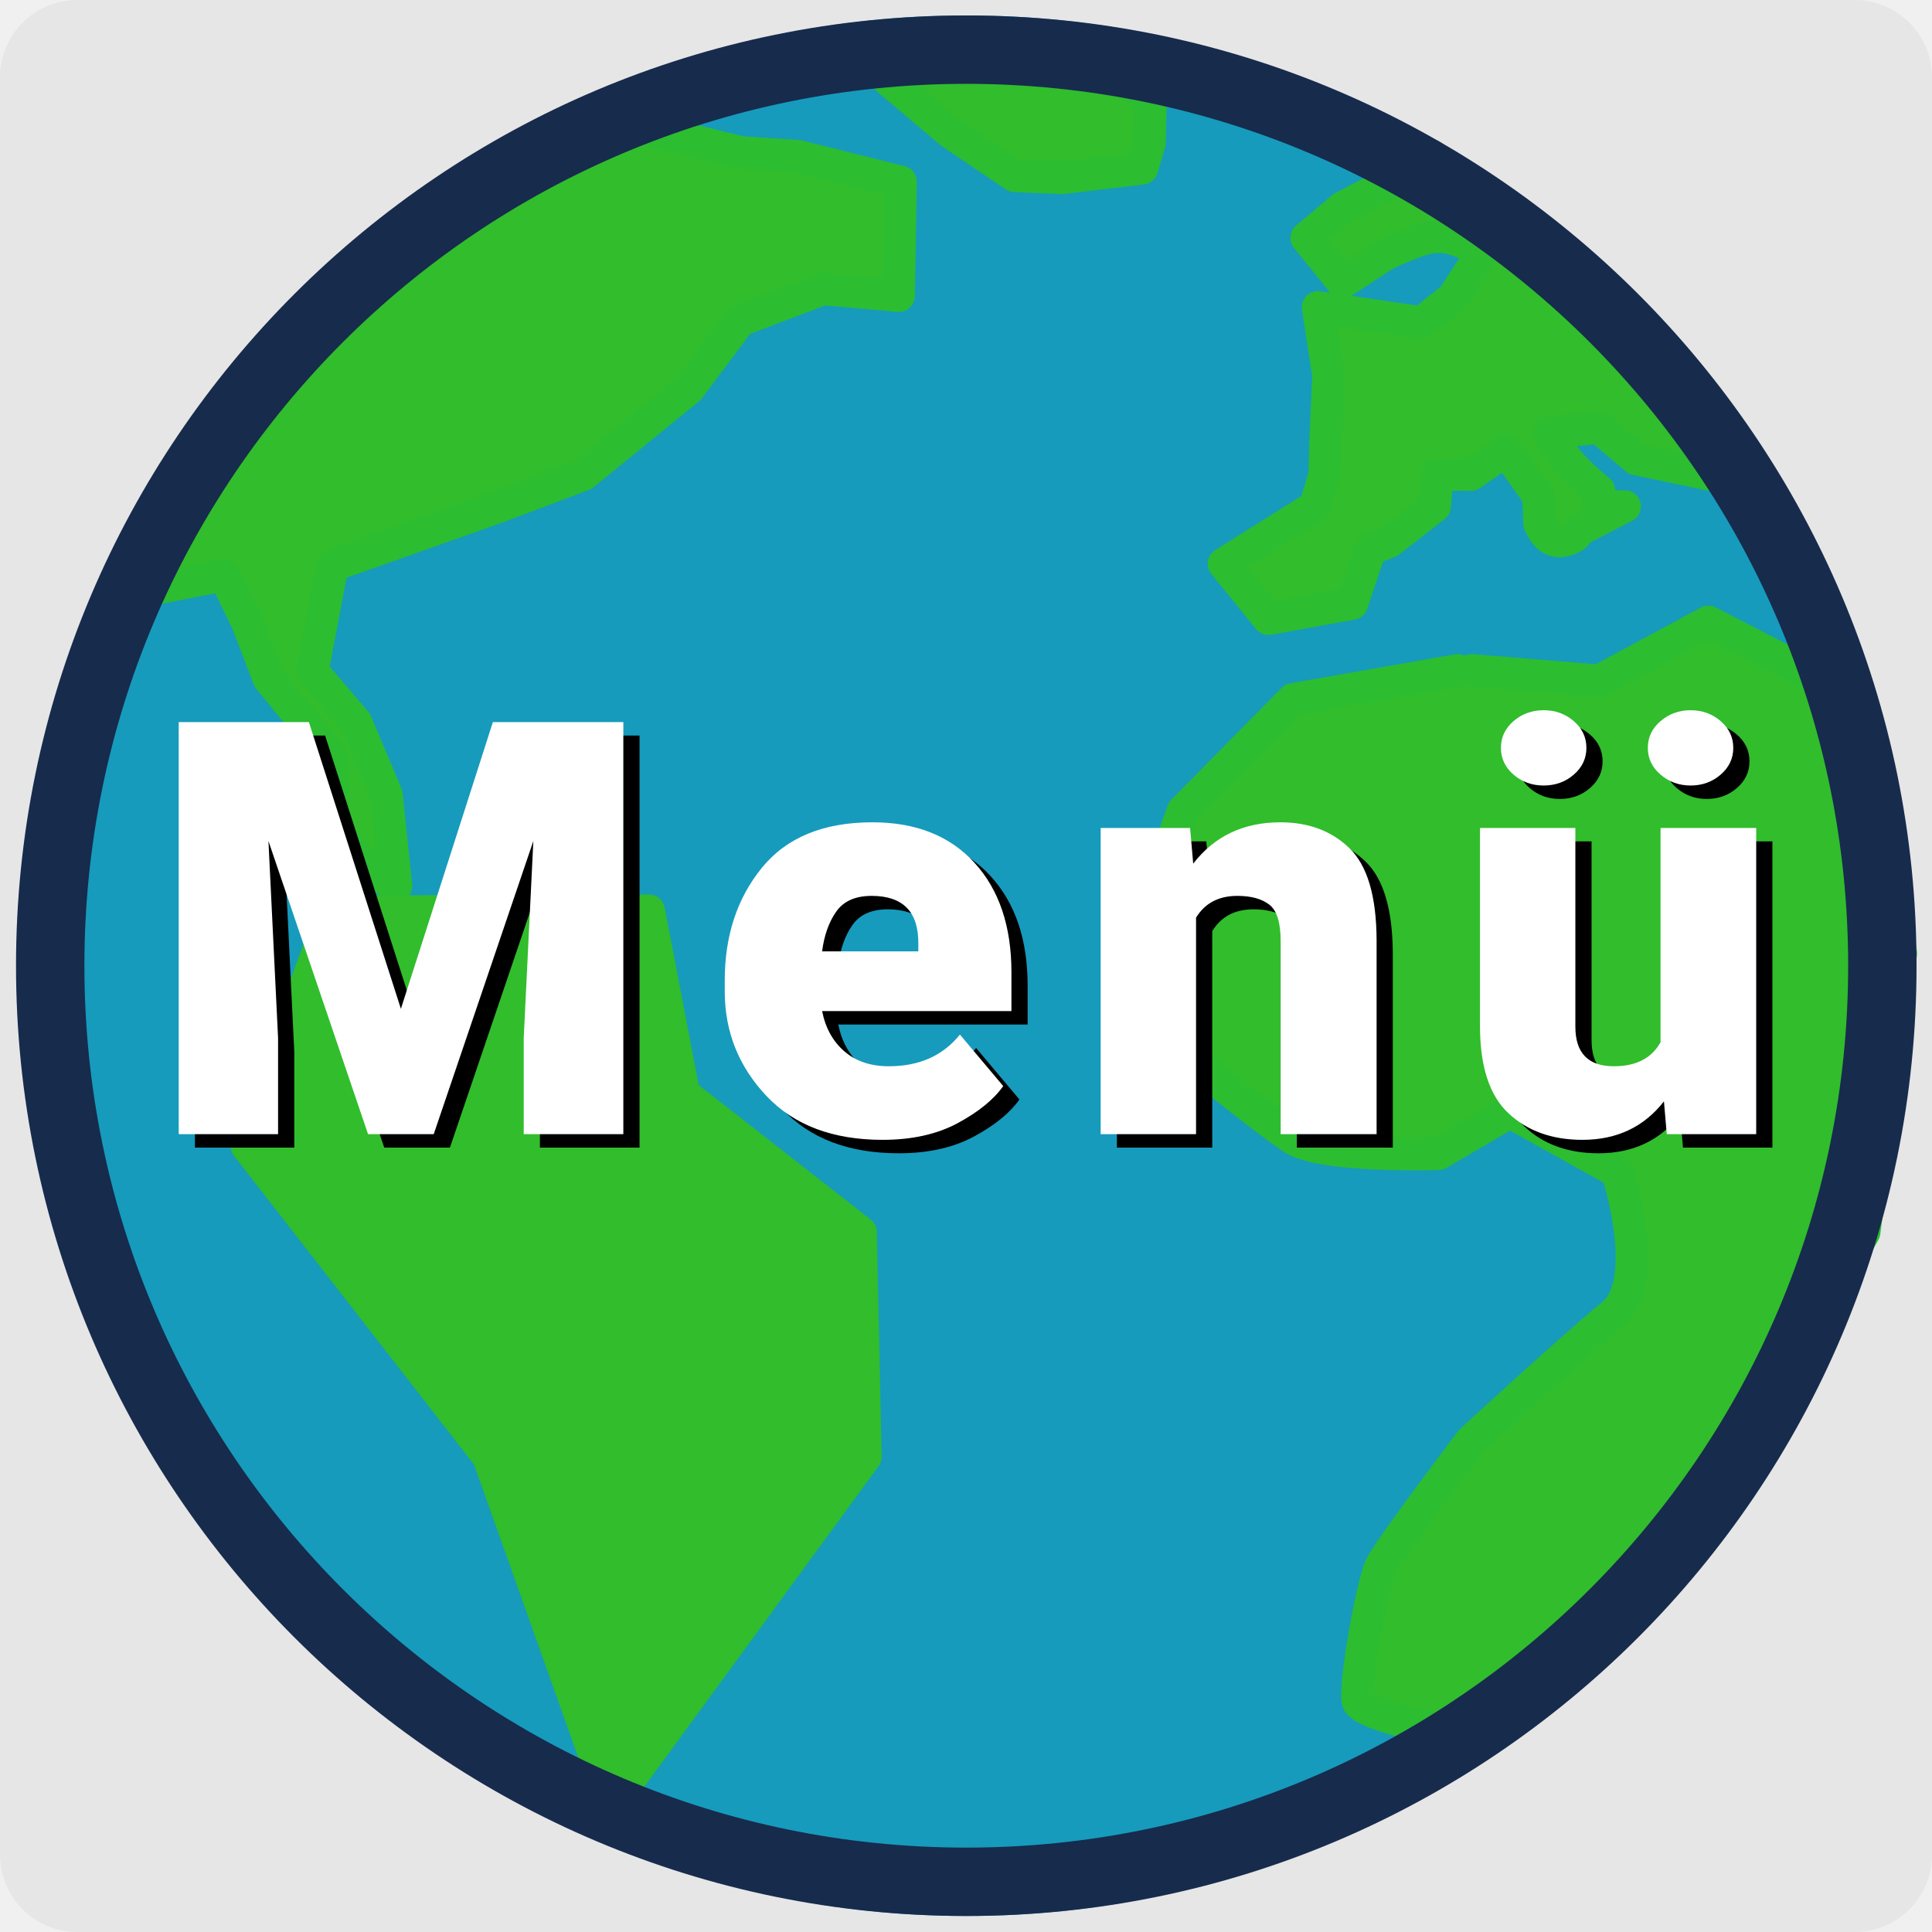
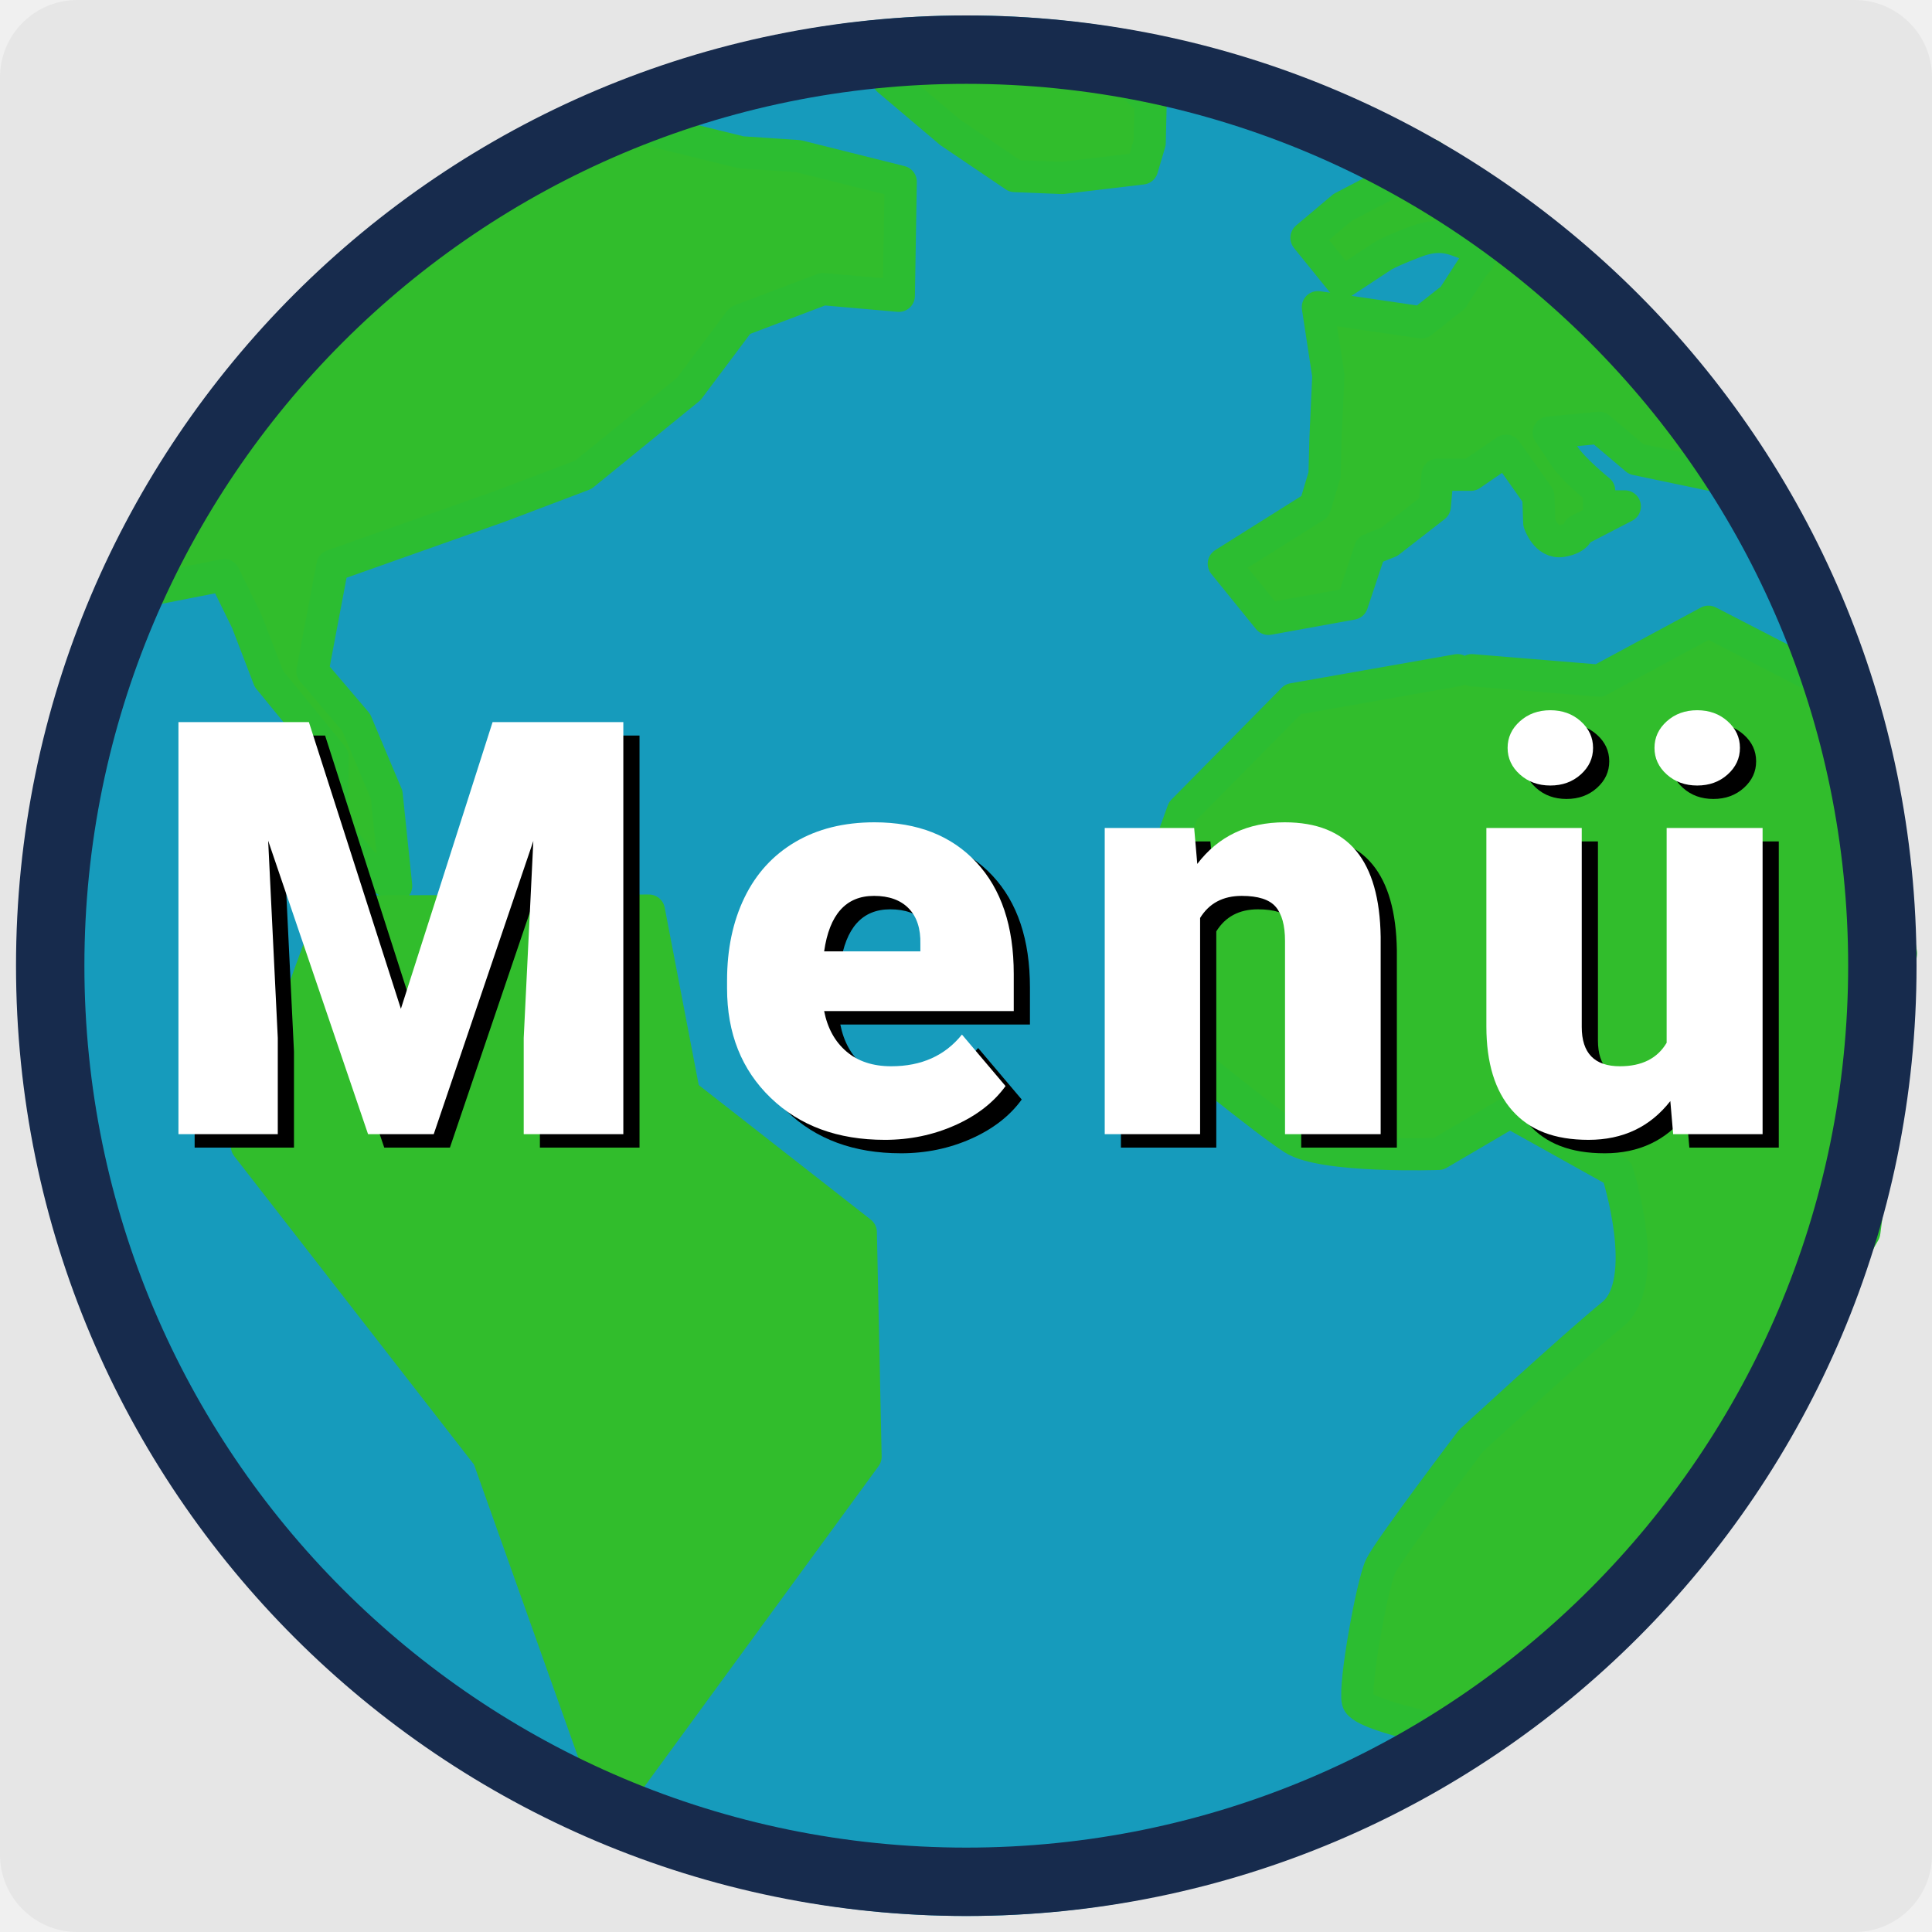
<svg xmlns="http://www.w3.org/2000/svg" id="Ebene_1" data-name="Ebene 1" viewBox="0 0 2000 2000">
  <defs>
+     <style>
+       .cls-1 {
+         fill: #fff;
+       }
+ 
+       .cls-2 {
+         stroke: #31bd2c;
+       }
+ 
+       .cls-2, .cls-3, .cls-4, .cls-5 {
+         fill-rule: evenodd;
+       }
+ 
+       .cls-2, .cls-5 {
+         fill: #31bd2c;
+         stroke-linecap: round;
+         stroke-linejoin: round;
+         stroke-width: 33.33px;
+       }
+ 
+       .cls-3 {
+         fill: #e6e6e6;
+       }
+ 
+       .cls-6 {
+         clip-path: url(#clippath);
+       }
+ 
+       .cls-7 {
+         fill: #169bbc;
+       }
+ 
+       .cls-8 {
+         fill: none;
+       }
+ 
+       .cls-4 {
+         fill: #172b4d;
+       }
+ 
+       .cls-5 {
+         stroke: #2cbd31;
+       }
+     </style>
    <clipPath id="clippath">
-       <path class="cls-9" d="M16.58 16h1967.43v1967.43H16.58z" />
+       <rect class="cls-8" x="16.58" y="16" width="1967.43" height="1967.43" />
    </clipPath>
-     <style>
-             .cls-4{fill-rule:evenodd;fill:#31bd2c;stroke-linecap:round;stroke-linejoin:round;stroke-width:33.33px}.cls-9{fill:none}.cls-4{stroke:#2cbd31}
-         </style>
  </defs>
-   <path d="M2000 80c0-44.15-35.84-80-80-80H80C35.85 0 0 35.85 0 80v1840c0 44.15 35.85 80 80 80h1840c44.16 0 80-35.85 80-80V80Z" style="fill:#e6e6e6;fill-rule:evenodd" />
-   <path id="lernwelt-icon" class="cls-9" d="M.29-13.57h2000v2000H.29z" />
-   <g style="clip-path:url(#clippath)">
-     <ellipse cx="1000.29" cy="999.72" rx="967.59" ry="983.72" style="fill:#169bbc" />
-     <path class="cls-4" d="m1508.87 693.78-170.25 30-114.04 115.59-63.94 176.74 55.09 67.22s91.92 75.44 122.9 95.42c30.99 19.98 150.58 15.74 150.58 15.74l73.78-43.28 111.16 61.97s36.88 113.45-4.92 147.56c-41.8 34.11-146.57 130.83-146.57 130.83s-84.83 111.84-93.45 129.85c-8.63 18.01-27.59 122.5-23.61 139.69 3.98 17.19 130.83 39.35 130.83 39.35l196.74-181 196.74-343.81 37.98-288.72-43.88-263.14-155.43-80.17-113.13 60.99-131.82-10.82M400.23 822.64l-31.48-74.76-45.25-53.12 20.66-109.19 173.13-61.32 86.57-32.79 109.19-88.86 53.12-70.83 85.58-32.46 78.7 6.89 1.97-118.05-106.24-26.56-59.02-3.93-116.08-28.53-27.54-18.69-47.71 24.59-138.21 90.5-93.45 77.71-88.53 86.57-62.96 101.65-33.12 71.48-37.71 54.1 110.18-21.64 23.61 48.2 22.63 59.02 65.91 80.66v73.78l40.33 46.23 25.58 13.77-9.84-94.44ZM1418.37 568.85l-18.69 56.07-86.57 15.74-46.23-57.06 94.44-59.35 9.84-32.79.98-37.71 2.95-64.93-10.82-70.83 107.22 15.74 32.46-25.58 21.64-33.45s16.85-14.62 0-19.67-30.23-16.21-60.01-4.92c-29.78 11.29-35.41 15.74-35.41 15.74l-40.33 26.56-37.38-46.23 37.38-31.48 43.28-22.63 48.2-31.48 158.38 118.05 61.97 74.76 59.02 61.97 60.99 76.07h-51.15l-76.73-16.07-38.36-32.46-52.14 4.92s6.39 9 15.74 23.61c9.35 14.61 36.4 36.4 36.4 36.4v16.4H1682l-48.2 24.92s-.14 7.91-16.72 10.82c-16.59 2.91-23.61-18.69-23.61-18.69l-.98-27.54-15.74-22.3-17.71-24.92-36.4 24.92h-34.43l-2.95 32.79-47.22 36.72-19.67 7.87ZM983.57 137l66.89 45.25 49.19 1.97 82.63-9.84 7.87-26.56.98-42.3-38.36-35.41-38.36-21.64h-92.47L927.5 46.5l-7.87 36.4 63.94 54.1Z" />
-     <path d="m891.1 1275.64-182.97-143.13-36.4-189.86-327.58.98-88.53 242.98 249.86 321.35 127.88 359.38 262.65-359.38-4.92-232.32" style="fill:#31bd2c;stroke-linecap:round;stroke-linejoin:round;stroke-width:33.33px;fill-rule:evenodd;stroke:#31bd2c" />
-     <path d="M1000.29 16C457.37 16 16.58 456.79 16.58 999.71s440.79 983.71 983.71 983.71S1984 1542.63 1984 999.71 1543.21 16 1000.29 16Zm0 70.79c503.86 0 912.92 409.07 912.92 912.93s-409.07 912.92-912.92 912.92S87.37 1503.57 87.37 999.71 496.43 86.79 1000.29 86.79Z" style="fill:#172b4d;fill-rule:evenodd" />
+   <path class="cls-3" d="m2000,80c0-44.15-35.84-80-80-80H80C35.85,0,0,35.85,0,80v1840c0,44.15,35.85,80,80,80h1840c44.16,0,80-35.85,80-80V80Z" />
+   <rect id="lernwelt-icon" class="cls-8" x=".29" y="-13.57" width="2000" height="2000" />
+   <g class="cls-6">
+     <g>
+       <ellipse class="cls-7" cx="1000.29" cy="999.72" rx="967.59" ry="983.72" />
+       <path class="cls-5" d="m1508.87,693.78l-170.25,30-114.04,115.59-63.94,176.74,55.09,67.22s91.92,75.44,122.9,95.42c30.99,19.98,150.58,15.74,150.58,15.74l73.78-43.28,111.16,61.97s36.88,113.45-4.92,147.56c-41.8,34.11-146.57,130.83-146.57,130.83,0,0-84.83,111.84-93.45,129.85-8.63,18.01-27.59,122.5-23.61,139.69,3.98,17.19,130.83,39.35,130.83,39.35l196.74-181,196.74-343.81,37.98-288.72-43.88-263.14-155.43-80.17-113.13,60.99-131.82-10.82" />
+       <path class="cls-5" d="m400.23,822.64l-31.48-74.76-45.25-53.12,20.66-109.19,173.13-61.32,86.57-32.79,109.19-88.86,53.12-70.83,85.58-32.46,78.7,6.89,1.97-118.05-106.24-26.56-59.02-3.93-116.08-28.53-27.54-18.69-47.71,24.59-138.21,90.5-93.45,77.71-88.53,86.57-62.96,101.65-33.12,71.48-37.71,54.1,110.18-21.64,23.61,48.2,22.63,59.02,65.91,80.66v73.78l40.33,46.23,25.58,13.77-9.84-94.44Z" />
+       <path class="cls-5" d="m1418.37,568.85l-18.69,56.07-86.57,15.74-46.23-57.06,94.44-59.35,9.84-32.79.98-37.71,2.95-64.93-10.82-70.83,107.22,15.74,32.46-25.58,21.64-33.45s16.85-14.62,0-19.67-30.23-16.21-60.01-4.92c-29.78,11.29-35.41,15.74-35.41,15.74l-40.33,26.56-37.38-46.23,37.38-31.48,43.28-22.63,48.2-31.48,158.38,118.05,61.97,74.76,59.02,61.97,60.99,76.07h-51.15l-76.73-16.07-38.36-32.46-52.14,4.92s6.39,9,15.74,23.61c9.35,14.61,36.4,36.4,36.4,36.4v16.4h26.56l-48.2,24.92s-.14,7.91-16.72,10.82c-16.59,2.91-23.61-18.69-23.61-18.69l-.98-27.54-15.74-22.3-17.71-24.92-36.4,24.92h-34.43l-2.95,32.79-47.22,36.72-19.67,7.87Z" />
+       <path class="cls-5" d="m983.57,137l66.89,45.25,49.19,1.97,82.63-9.84,7.87-26.56.98-42.3-38.36-35.41-38.36-21.64h-92.47l-94.44-1.97-7.87,36.4,63.94,54.1Z" />
+       <path class="cls-2" d="m891.1,1275.64l-182.97-143.13-36.4-189.86-327.58.98-88.53,242.98,249.86,321.35,127.88,359.38,262.65-359.38-4.92-232.32" />
+       <path class="cls-4" d="m1000.29,16C457.37,16,16.58,456.79,16.58,999.71s440.79,983.71,983.71,983.71,983.71-440.79,983.71-983.71S1543.21,16,1000.29,16Zm0,70.79c503.86,0,912.92,409.07,912.92,912.93s-409.07,912.92-912.92,912.92S87.37,1503.57,87.37,999.71,496.43,86.79,1000.29,86.79Z" />
+     </g>
  </g>
-   <text transform="translate(169.27 1188.01)" style="font-family:Roboto-Black,Roboto;font-size:600px;font-weight:800;letter-spacing:.09em">
-     <tspan x="0" y="0">Menü</tspan>
-   </text>
-   <text transform="translate(152.5 1174.1)" style="fill:#fff;font-family:Roboto-Black,Roboto;font-size:600px;font-weight:800;letter-spacing:.09em">
-     <tspan x="0" y="0">Menü</tspan>
-   </text>
+   <g>
+     <path d="m336.55,761.45l95.21,296.78,94.92-296.78h135.35v426.56h-103.12v-99.61l9.96-203.91-103.12,303.52h-67.97l-103.42-303.81,9.96,204.2v99.61h-102.83v-426.56h135.06Z" />
+     <path d="m932.6,1193.87c-48.63,0-87.99-14.5-118.07-43.51-30.08-29-45.12-66.75-45.12-113.23v-8.2c0-32.42,6.01-61.03,18.02-85.84,12.01-24.8,29.54-43.99,52.59-57.57,23.04-13.57,50.39-20.36,82.03-20.36,44.53,0,79.69,13.82,105.47,41.46,25.78,27.64,38.67,66.17,38.67,115.58v38.38h-196.29c3.52,17.78,11.23,31.74,23.14,41.89,11.91,10.16,27.34,15.23,46.29,15.23,31.25,0,55.66-10.94,73.24-32.81l45.12,53.32c-12.3,16.99-29.74,30.52-52.29,40.58-22.56,10.06-46.83,15.09-72.8,15.09Zm-11.13-252.54c-28.91,0-46.1,19.14-51.56,57.42h99.61v-7.62c.39-15.82-3.62-28.07-12.01-36.77-8.4-8.69-20.41-13.04-36.04-13.04Z" />
+     <path d="m1252.96,871.02l3.22,37.21c21.87-28.71,52.05-43.07,90.53-43.07,33,0,57.66,9.86,73.97,29.59,16.31,19.73,24.76,49.42,25.34,89.06v204.2h-99.02v-200.1c0-16.01-3.22-27.78-9.67-35.3-6.45-7.52-18.16-11.28-35.16-11.28-19.34,0-33.69,7.62-43.07,22.85v223.83h-98.73v-316.99h92.58Z" />
+     <path d="m1745.89,1153.74c-20.9,26.76-49.12,40.14-84.67,40.14s-61.08-10.11-78.96-30.32-26.81-49.26-26.81-87.16v-205.37h98.73v205.96c0,27.15,13.18,40.72,39.55,40.72,22.65,0,38.77-8.1,48.34-24.32v-222.36h99.32v316.99h-92.58l-2.93-34.28Zm-168.46-365.62c0-10.74,4.25-19.92,12.74-27.54s18.99-11.43,31.49-11.43,23,3.81,31.49,11.43,12.74,16.8,12.74,27.54-4.25,19.92-12.74,27.54-19,11.43-31.49,11.43-23-3.81-31.49-11.43-12.74-16.8-12.74-27.54Zm152.05,0c0-10.74,4.25-19.92,12.74-27.54s18.99-11.43,31.49-11.43,23,3.81,31.49,11.43,12.74,16.8,12.74,27.54-4.25,19.92-12.74,27.54-19,11.43-31.49,11.43-23-3.81-31.49-11.43-12.74-16.8-12.74-27.54Z" />
+   </g>
+   <g>
+     <path class="cls-1" d="m319.79,747.54l95.21,296.78,94.92-296.78h135.35v426.56h-103.12v-99.61l9.96-203.91-103.12,303.52h-67.97l-103.42-303.81,9.96,204.2v99.61h-102.83v-426.56h135.06Z" />
+     <path class="cls-1" d="m915.84,1179.96c-48.63,0-87.99-14.5-118.07-43.51-30.08-29-45.12-66.75-45.12-113.23v-8.2c0-32.42,6.01-61.03,18.02-85.84,12.01-24.8,29.54-43.99,52.59-57.57,23.04-13.57,50.39-20.36,82.03-20.36,44.53,0,79.69,13.82,105.47,41.46,25.78,27.64,38.67,66.17,38.67,115.58v38.38h-196.29c3.52,17.77,11.23,31.74,23.14,41.89,11.91,10.16,27.34,15.23,46.29,15.23,31.25,0,55.66-10.94,73.24-32.81l45.12,53.32c-12.3,16.99-29.74,30.52-52.29,40.58-22.56,10.06-46.83,15.09-72.8,15.09Zm-11.13-252.54c-28.91,0-46.1,19.14-51.56,57.42h99.61v-7.62c.39-15.82-3.62-28.07-12.01-36.77-8.4-8.69-20.41-13.04-36.04-13.04Z" />
+     <path class="cls-1" d="m1236.2,857.11l3.22,37.21c21.87-28.71,52.05-43.07,90.53-43.07,33,0,57.66,9.86,73.97,29.59,16.31,19.73,24.76,49.42,25.34,89.06v204.2h-99.02v-200.1c0-16.01-3.22-27.78-9.67-35.3-6.45-7.52-18.16-11.28-35.16-11.28-19.34,0-33.69,7.62-43.07,22.85v223.83h-98.73v-316.99h92.58Z" />
+     <path class="cls-1" d="m1729.13,1139.82c-20.9,26.76-49.12,40.14-84.67,40.14s-61.08-10.11-78.96-30.32-26.81-49.26-26.81-87.16v-205.37h98.73v205.96c0,27.15,13.18,40.72,39.55,40.72,22.65,0,38.77-8.1,48.34-24.32v-222.36h99.32v316.99h-92.58l-2.93-34.28Zm-168.46-365.62c0-10.74,4.25-19.92,12.74-27.54s18.99-11.43,31.49-11.43,23,3.81,31.49,11.43,12.74,16.8,12.74,27.54-4.25,19.92-12.74,27.54-19,11.43-31.49,11.43-23-3.81-31.49-11.43-12.74-16.8-12.74-27.54Zm152.05,0c0-10.74,4.25-19.92,12.74-27.54s18.99-11.43,31.49-11.43,23,3.81,31.49,11.43,12.74,16.8,12.74,27.54-4.25,19.92-12.74,27.54-19,11.43-31.49,11.43-23-3.81-31.49-11.43-12.74-16.8-12.74-27.54Z" />
+   </g>
</svg>
